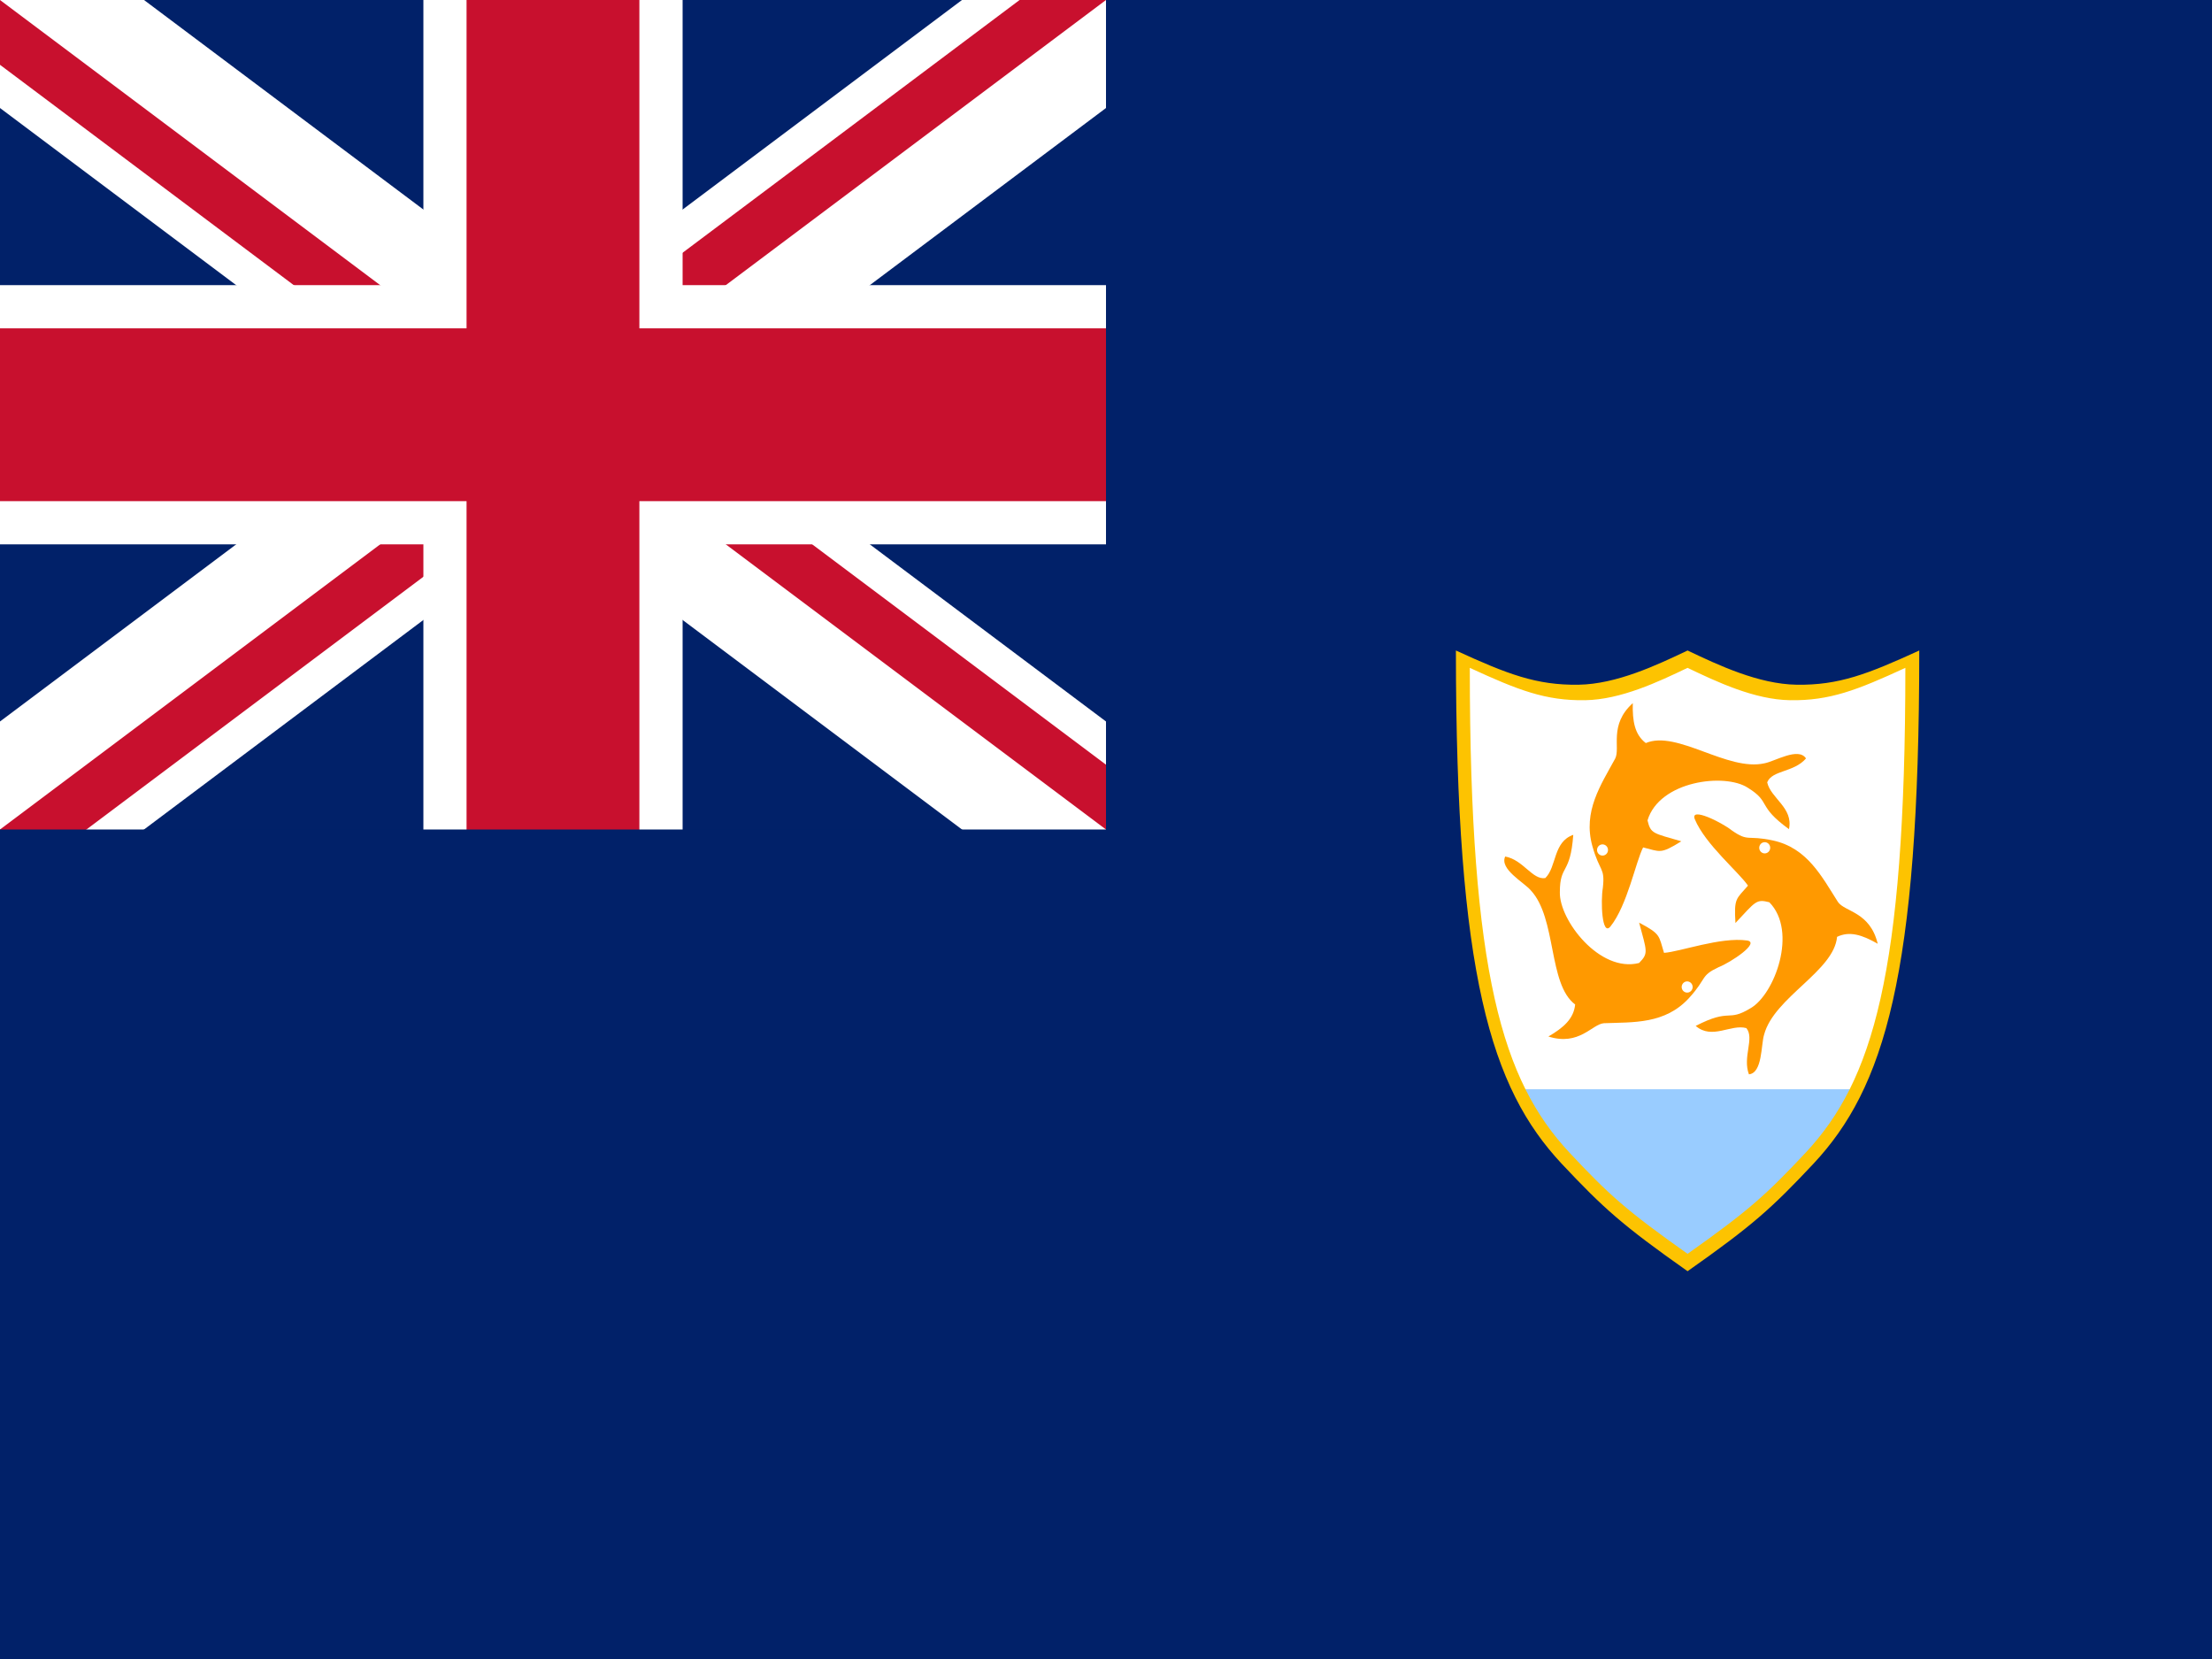
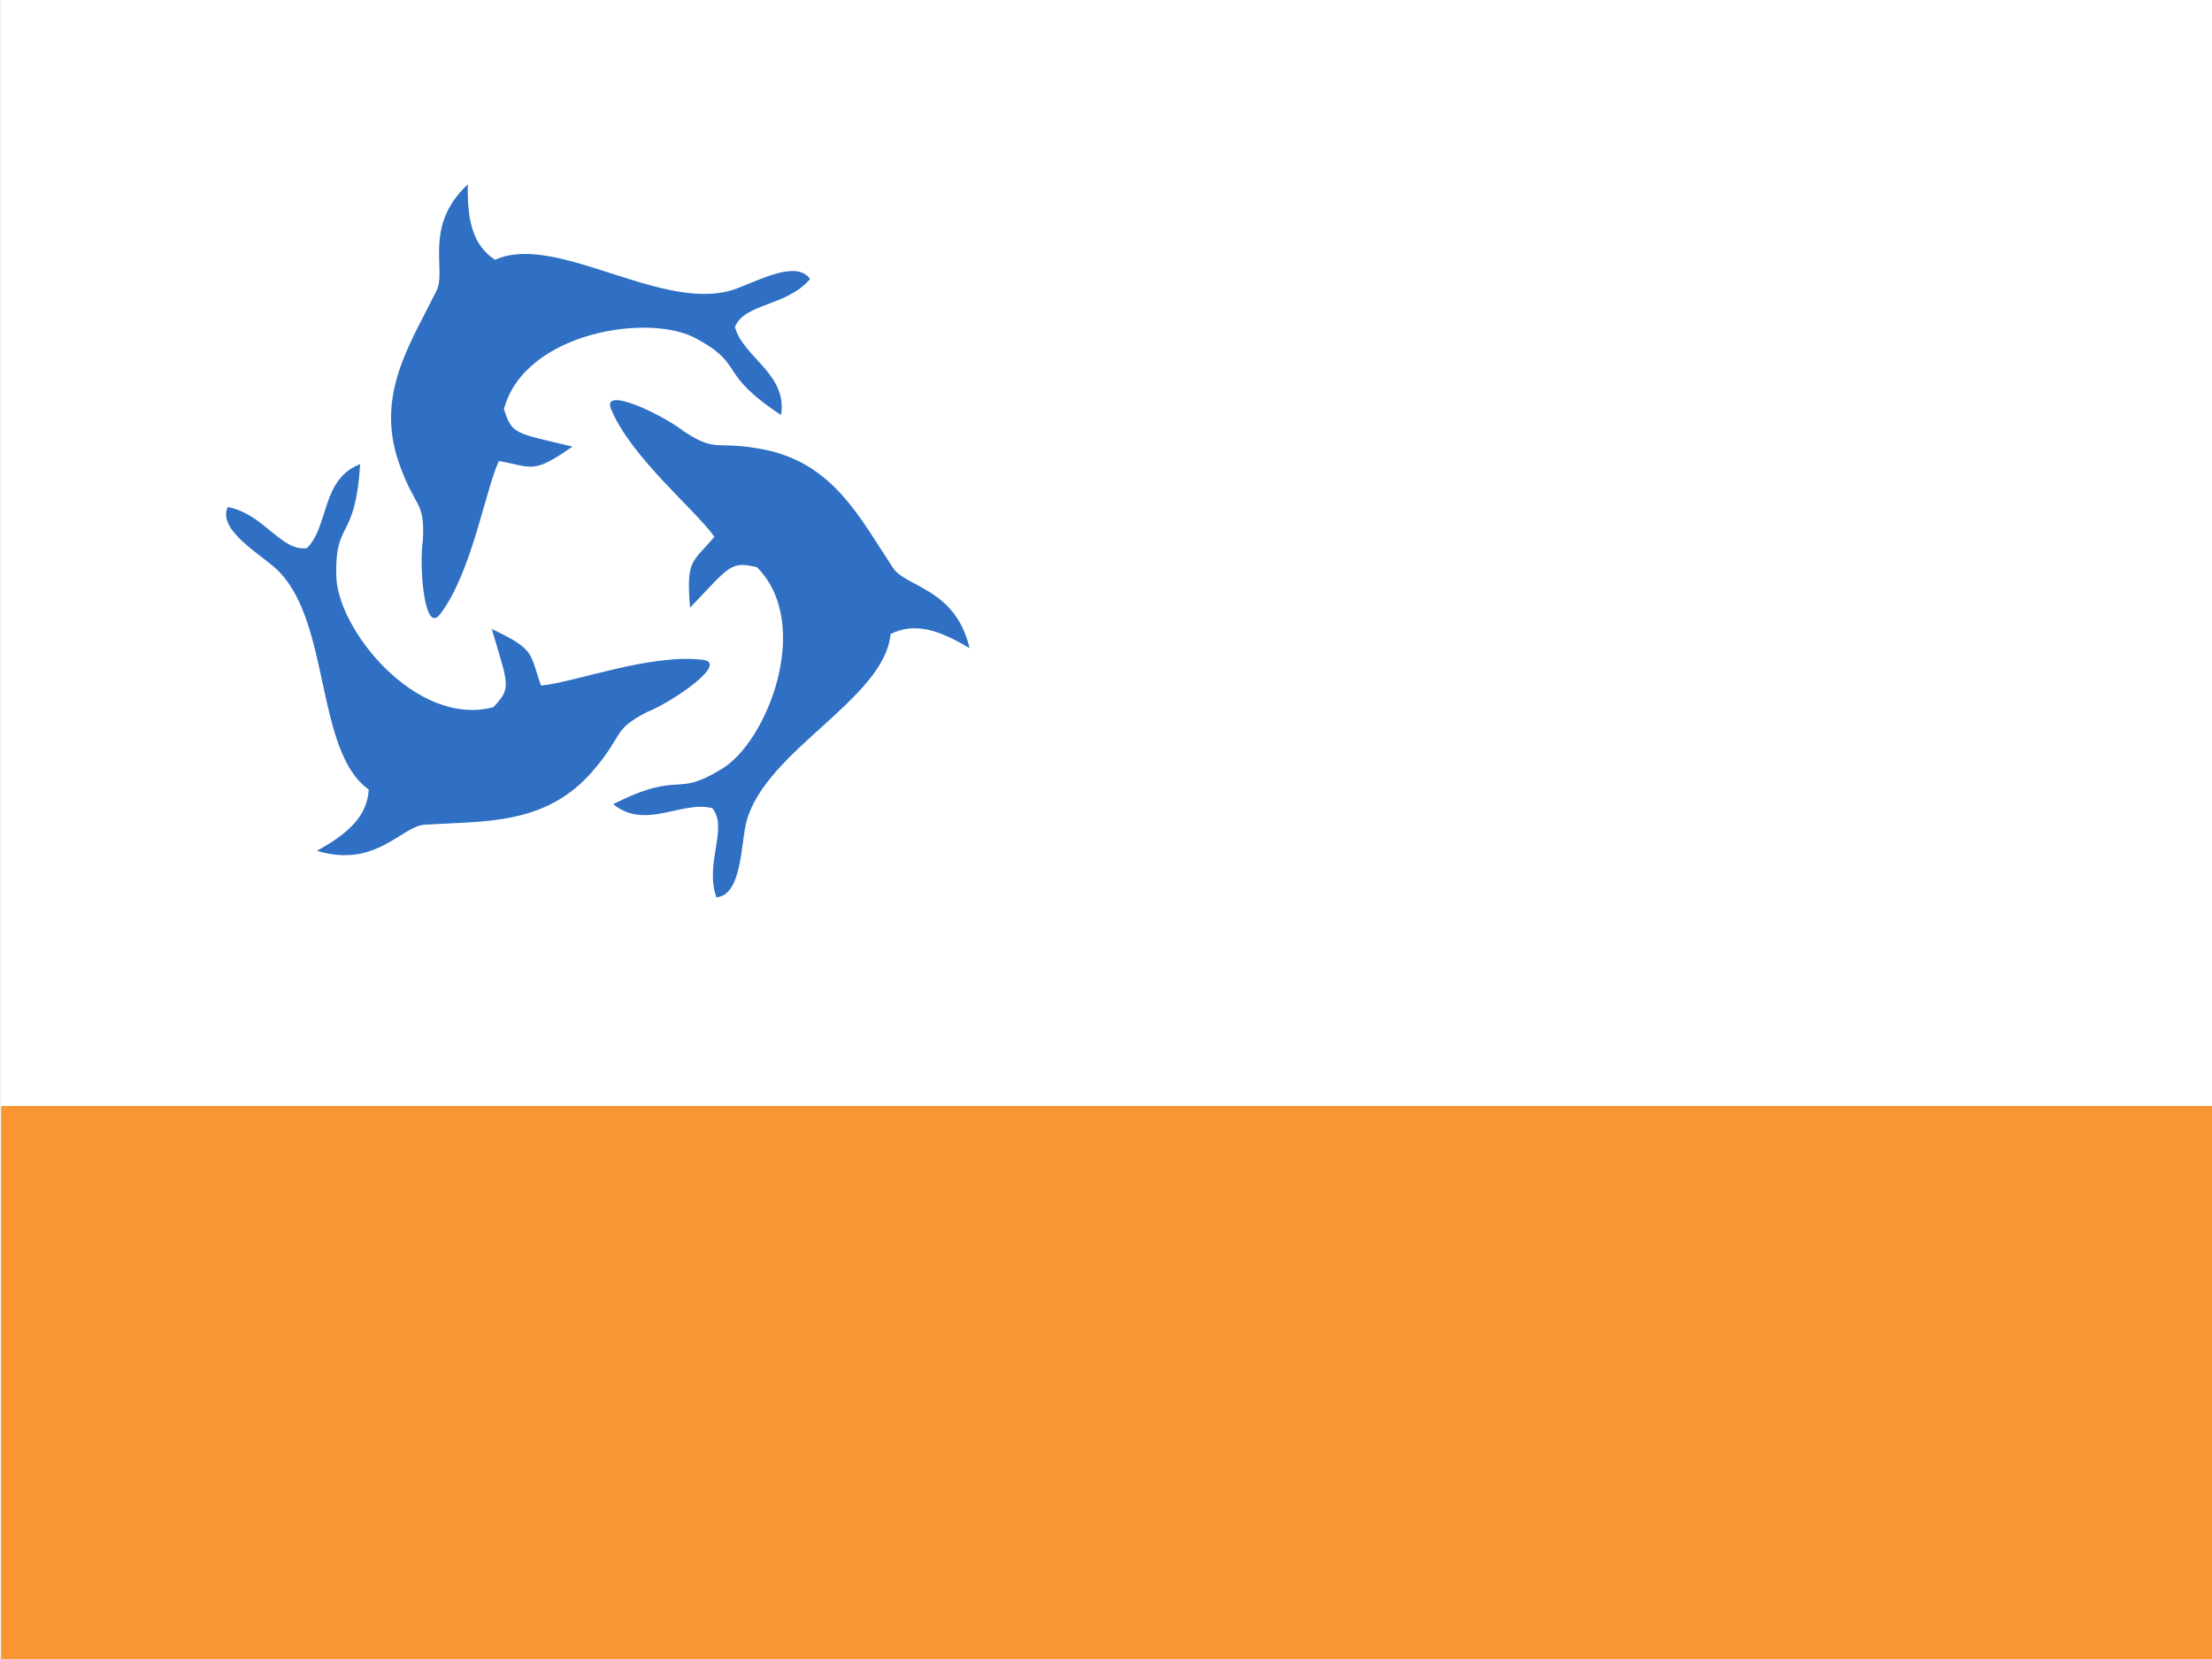
- <svg xmlns="http://www.w3.org/2000/svg" xmlns:xlink="http://www.w3.org/1999/xlink" id="flag-icons-ai" viewBox="0 0 640 480">
-   <defs>
-     <path d="M271 87c1.54 3.63 6.49 7.64 7.85 9.6-1.73 1.97-2.08 1.75-1.85 5.4 3.01-3.15 3.06-3.48 5-3 4.24 4.23.76 13.32-2.75 15.3-3.5 2.1-2.86-.08-8.12 2.57 2.41 2.05 5.2-.3 7.48.32 1.24 1.47-.59 4.15.38 6.68 2.01-.2 1.77-4.27 2.24-5.74 1.47-5.4 10.32-9.17 10.77-14.13 1.87-.88 3.73-.27 6 1-1.13-4.64-4.87-4.6-5.87-6.04-2.38-3.65-4.5-7.8-9.6-8.89-3.86-.81-3.57.25-6.05-1.44-1.54-1.2-6.23-3.47-5.48-1.63z" fill="#f90" id="ai-b" />
-   </defs>
-   <clipPath id="ai-a">
-     <path d="M0 0v120h373.33v120H320L0 0Zm320 0H160v280H0v-40L320 0Z" />
-   </clipPath>
-   <path d="M0 0h640v480H0V0Z" fill="#012169" />
-   <path d="m0 0 320 240m0-240L0 240" stroke="#fff" stroke-width="50" />
-   <path clip-path="url(#ai-a)" d="m0 0 320 240m0-240L0 240" stroke="#c8102e" stroke-width="30" />
-   <path d="M160 0v280M0 120h373.33" stroke="#fff" stroke-width="75" />
-   <path d="M159.99 0v280M0 120h373.3" stroke="#c8102e" stroke-width="50" />
-   <path d="M0 240h320V0h106.66v320H0v-80Z" fill="#012169" />
-   <path d="M423.92 191.8c0 90.4 9.78 121.55 29.36 142.53 11.68 12.43 16.86 17.1 34.99 29.88 18.13-12.78 23.3-17.45 34.99-29.88 19.58-20.98 29.36-52.13 29.36-142.53-14.24 6.53-22.36 9.7-34.1 9.5-10.51-.17-21.64-5.4-30.25-9.5-8.61 4.1-19.74 9.33-30.25 9.5-11.74.2-19.86-2.97-34.1-9.5z" fill="#fff" />
-   <g transform="matrix(1.96 0 0 2.002 -40.8 62.85)">
-     <use xlink:href="#ai-b" />
-     <circle cx="281.32" cy="91.13" fill="#fff" fill-rule="evenodd" r=".81" />
+ <svg xmlns="http://www.w3.org/2000/svg" width="400" height="300" viewBox="0 0 400 300">
+   <g id="Group">
+     <path id="Rectangle" fill="#ffffff" fill-rule="evenodd" stroke="none" d="M 0.209 300 L 400 300 L 400 0 L 0.209 0 Z" />
+     <path id="Path-copy" fill="#f99633" stroke="none" d="M 0.209 200 L 400 200 L 400 300 L 0.209 300 Z" />
+     <g id="g1">
+       <path id="Path" fill="#2f70c4" stroke="none" d="M 110.506 74.001 C 114.169 82.791 125.888 92.313 129.184 97.074 C 125.156 101.835 124.057 101.102 124.789 109.892 C 132.114 102.201 132.114 101.468 136.875 102.567 C 147.129 112.821 138.706 134.429 130.283 139.19 C 121.86 144.317 123.324 139.19 110.873 145.416 C 116.732 150.177 123.324 144.683 128.818 146.148 C 131.748 149.81 127.353 156.036 129.55 162.262 C 134.311 161.896 133.945 152.008 135.044 148.346 C 138.706 135.528 159.947 126.372 161.046 114.653 C 165.441 112.455 169.835 113.92 175.329 117.216 C 172.765 106.229 163.61 106.229 161.412 102.567 C 155.553 93.777 150.792 83.889 138.34 81.326 C 129.184 79.495 129.917 82.058 123.691 78.03 C 120.028 75.1 108.675 69.606 110.506 74.001 Z" />
+       <path id="path1" fill="#2f70c4" stroke="none" d="M 79.578 111.079 C 85.358 103.512 87.745 88.602 90.22 83.367 C 96.358 84.476 96.273 85.793 103.518 80.764 C 93.196 78.266 92.561 78.633 91.132 73.96 C 94.886 59.952 117.81 56.443 126.145 61.358 C 134.797 66.089 129.624 67.384 141.241 75.054 C 142.435 67.599 134.381 64.637 132.903 59.147 C 134.61 54.779 142.199 55.472 146.492 50.456 C 143.794 46.516 135.414 51.777 131.693 52.657 C 118.761 55.894 100.212 42.076 89.513 46.985 C 85.413 44.277 84.484 39.739 84.592 33.333 C 76.359 41.047 80.937 48.976 78.864 52.71 C 74.181 62.179 67.999 71.247 72.004 83.312 C 74.996 92.157 76.85 90.241 76.474 97.647 C 75.768 102.283 76.687 114.862 79.578 111.079 Z" />
+       <path id="path2" fill="#2f70c4" stroke="none" d="M 127.152 119.325 C 117.709 118.102 103.603 123.49 97.832 123.964 C 95.723 118.095 96.907 117.51 88.929 113.749 C 91.927 123.938 92.561 124.304 89.229 127.878 C 75.221 131.631 60.72 113.533 60.809 103.857 C 60.58 93.999 64.288 97.831 65.122 83.935 C 58.069 86.629 59.531 95.085 55.515 99.11 C 50.879 99.816 47.684 92.897 41.194 91.687 C 39.131 95.993 47.877 100.62 50.499 103.403 C 59.769 112.983 57.077 135.957 66.677 142.768 C 66.383 147.673 62.917 150.746 57.316 153.855 C 68.112 157.129 72.69 149.2 76.961 149.128 C 87.502 148.448 98.446 149.269 106.892 139.767 C 113.056 132.754 110.47 132.106 117.071 128.729 C 121.44 127.022 131.874 119.937 127.152 119.325 Z" />
+     </g>
  </g>
-   <g transform="matrix(-.916 -1.77 1.733 -.935 563.42 829.07)">
-     <use xlink:href="#ai-b" />
-     <circle cx="281.32" cy="91.13" fill="#fff" fill-rule="evenodd" r=".81" />
-   </g>
-   <g transform="matrix(-1.01 1.716 -1.68 -1.031 925.38 -103.22)">
-     <use xlink:href="#ai-b" />
-     <circle cx="281.32" cy="91.13" fill="#fff" fill-rule="evenodd" r=".81" />
-   </g>
-   <path d="M440.06 315.15a77.92 77.92 0 0 0 13.22 19.19c11.68 12.42 16.86 17.1 34.99 29.87 18.13-12.78 23.3-17.45 34.99-29.87a77.92 77.92 0 0 0 13.22-19.19z" fill="#9cf" />
-   <path d="M421.24 188.2c0 94.17 10.19 126.62 30.58 148.48 12.17 12.94 17.56 17.81 36.45 31.12 18.89-13.3 24.28-18.18 36.44-31.12 20.4-21.86 30.59-54.3 30.59-148.47-14.84 6.8-23.29 10.1-35.52 9.9-10.95-.18-22.54-5.63-31.51-9.9-8.97 4.27-20.57 9.72-31.5 9.9-12.24.2-20.7-3.1-35.53-9.9zm4.02 5.03c13.94 6.43 21.9 9.55 33.4 9.36 10.28-.17 21.18-5.32 29.6-9.36 8.44 4.04 19.34 9.19 29.63 9.36 11.5.19 19.44-2.93 33.39-9.36 0 88.9-9.58 119.53-28.75 140.17-11.44 12.21-16.5 16.81-34.26 29.37-17.76-12.56-22.83-17.16-34.26-29.37-19.17-20.64-28.75-51.27-28.75-140.17z" fill="#fdc301" />
</svg>
